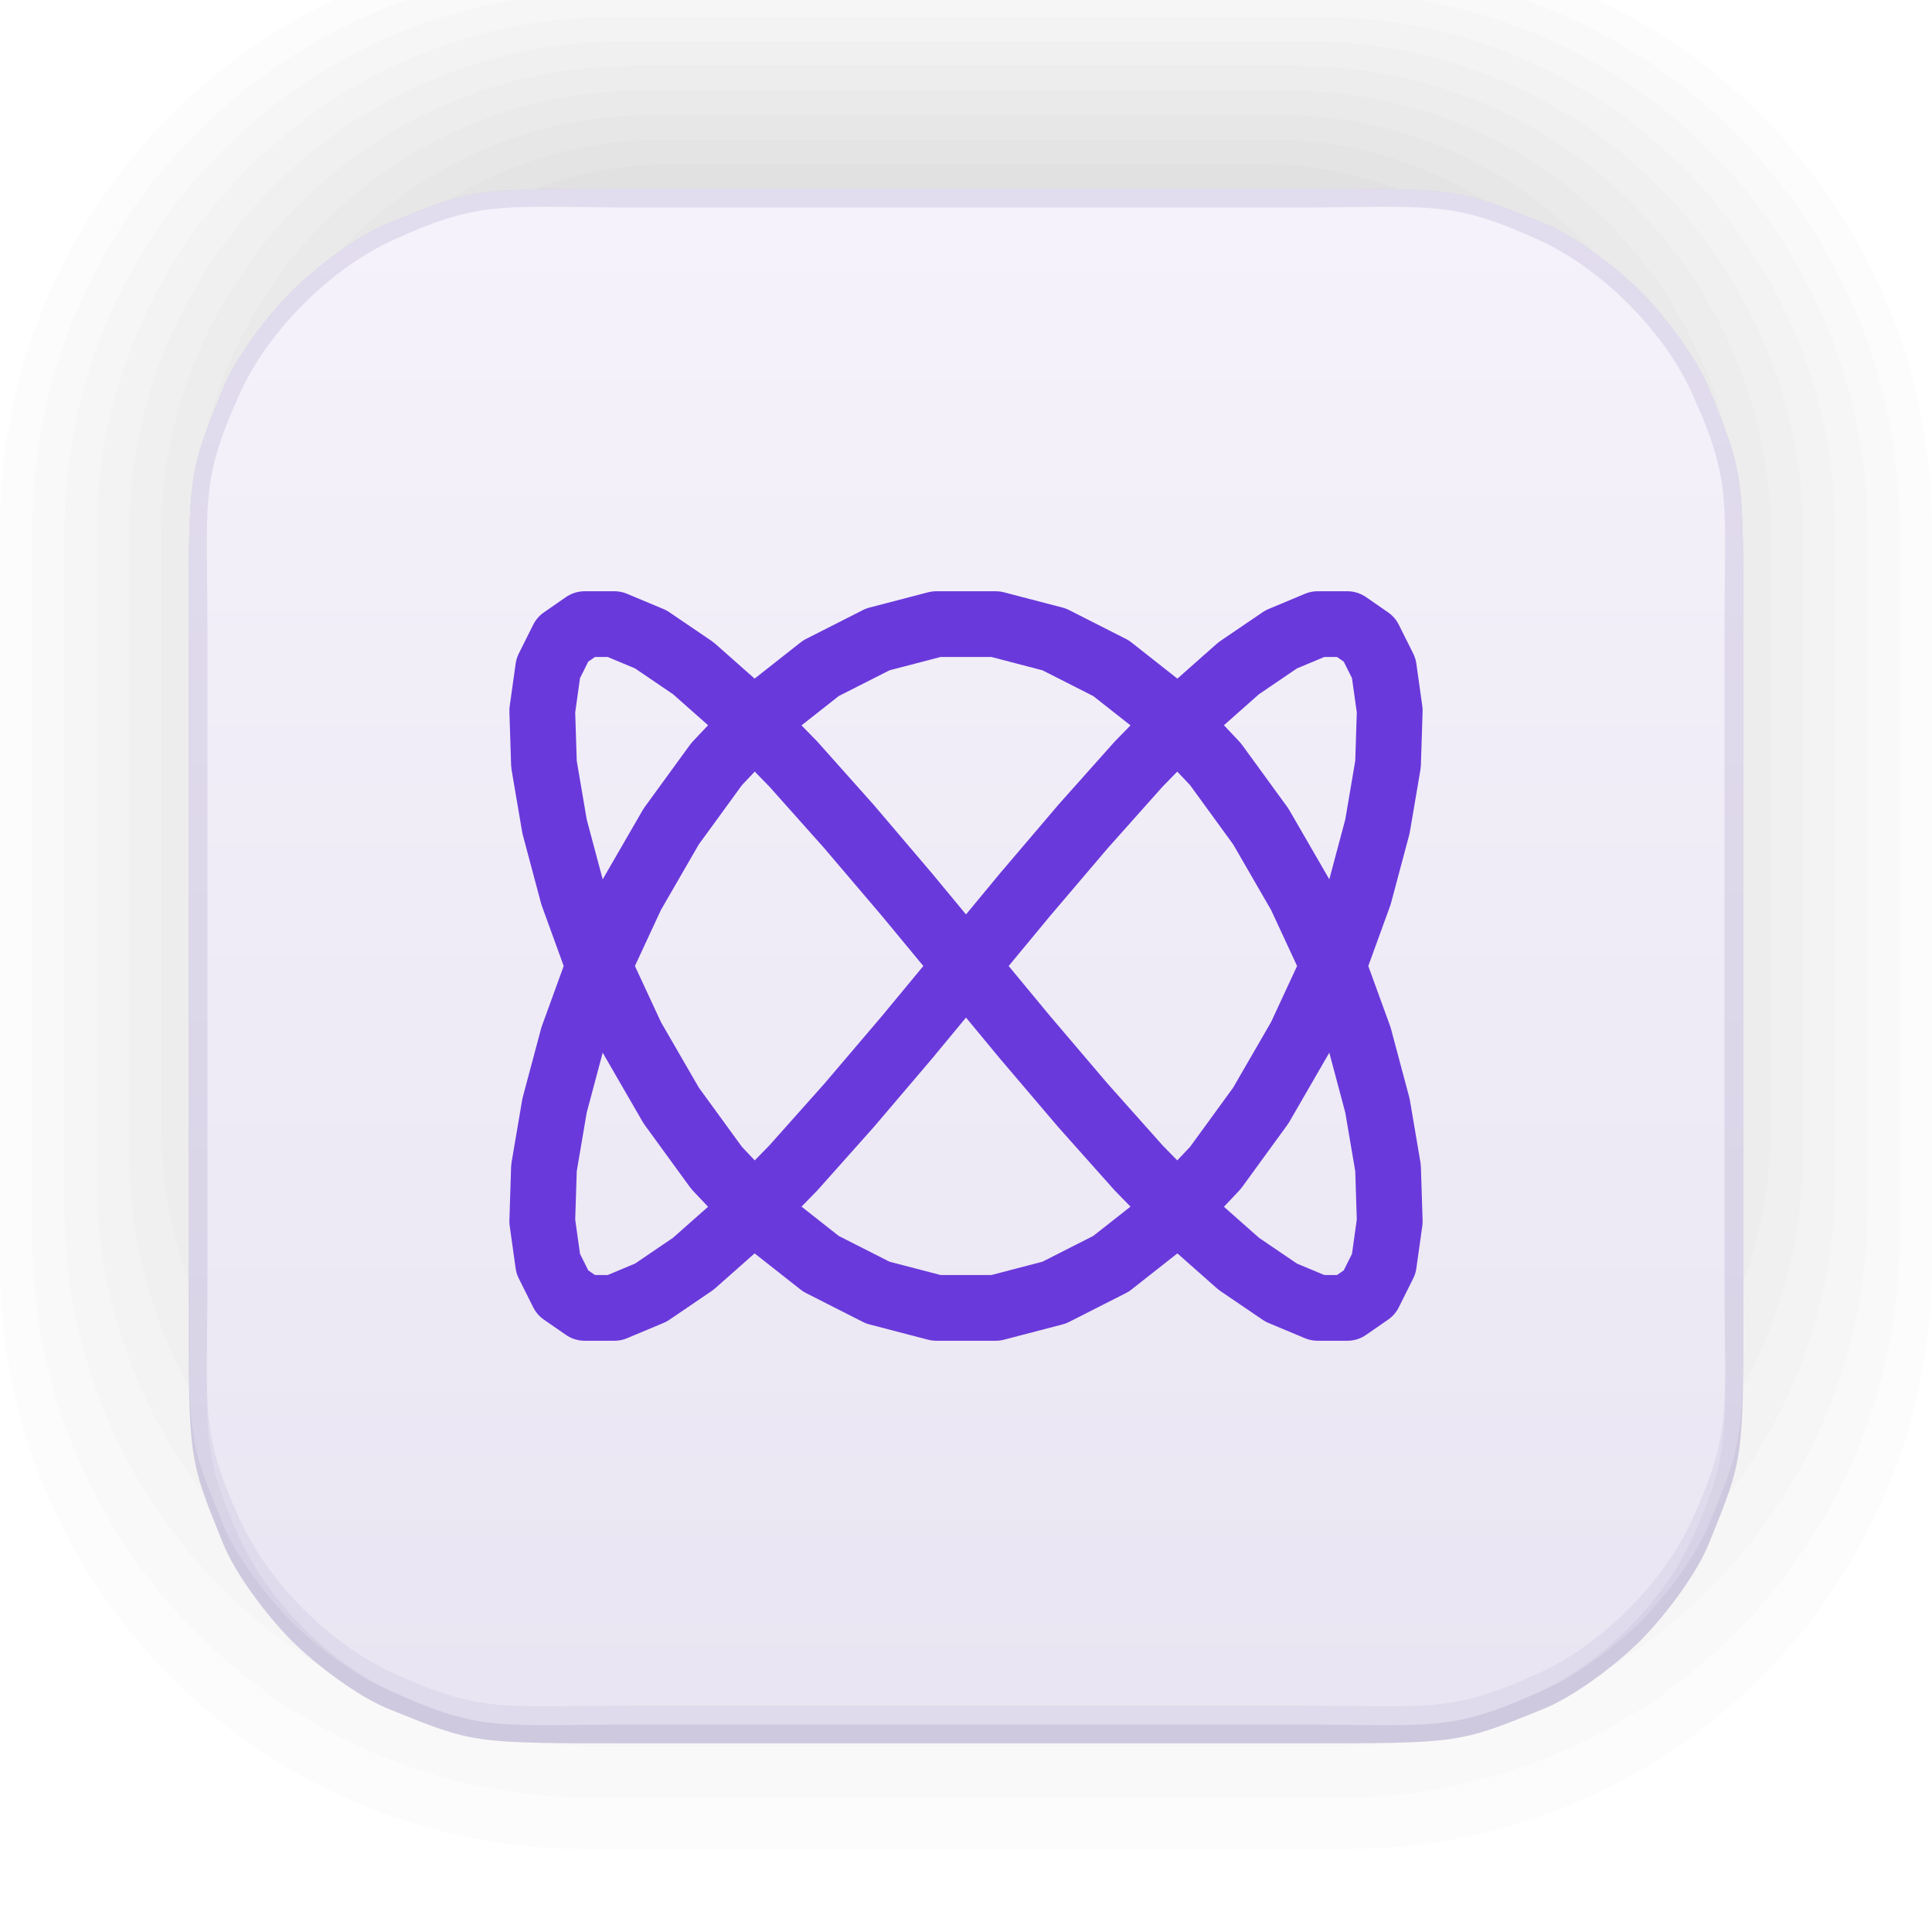
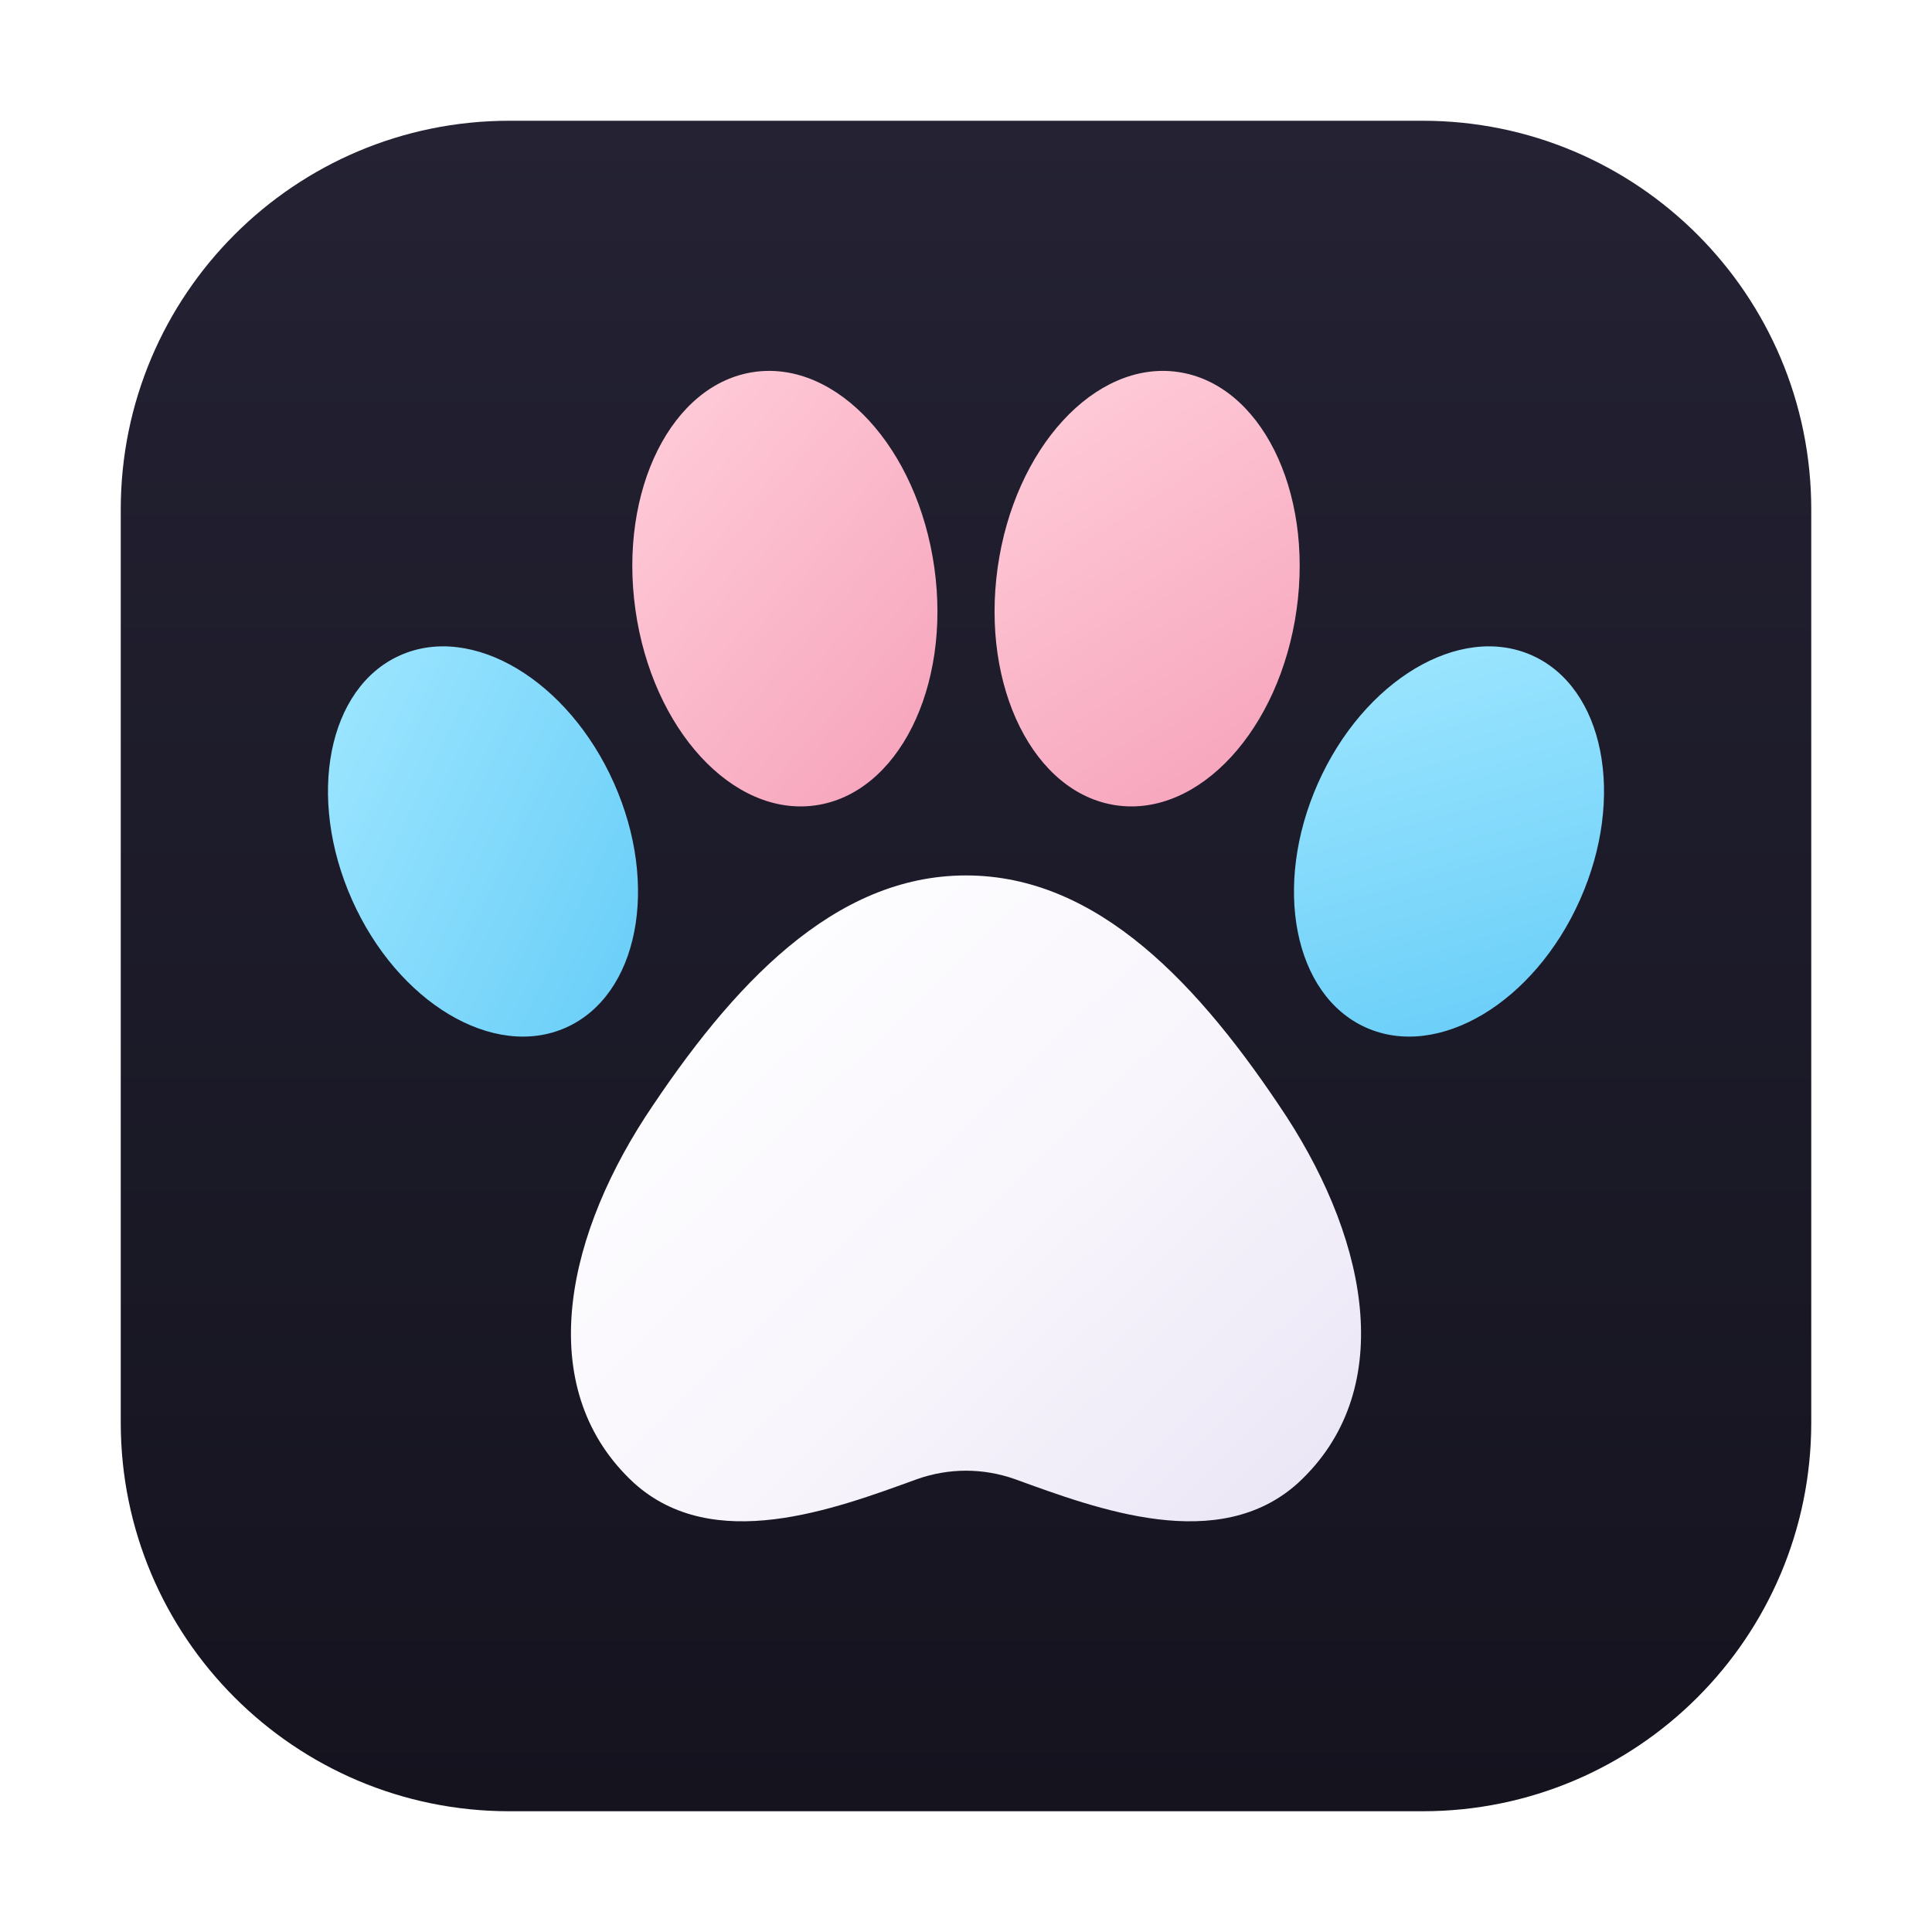
- <svg xmlns="http://www.w3.org/2000/svg" width="1024" height="1024" viewBox="0 0 1024 1024">
+ <svg xmlns="http://www.w3.org/2000/svg" width="512" height="512" viewBox="0 0 1024 1024">
  <defs>
-     <linearGradient id="rim" gradientUnits="userSpaceOnUse" x1="0" y1="100" x2="0" y2="914">
-       <stop offset="0" stop-color="#e2ddee" />
-       <stop offset="1" stop-color="#d7d1e5" />
+     <linearGradient id="bg" x1="0" y1="0" x2="0" y2="1">
+       <stop offset="0%" stop-color="#242233" />
+       <stop offset="100%" stop-color="#14131E" />
    </linearGradient>
-     <linearGradient id="fill" gradientUnits="userSpaceOnUse" x1="0" y1="110" x2="0" y2="904">
-       <stop offset="0" stop-color="#f5f2fb" />
-       <stop offset="1" stop-color="#e9e5f2" />
+     <linearGradient id="toeBlue" x1="0.2" y1="0" x2="0.8" y2="1">
+       <stop offset="0%" stop-color="#9DE6FF" />
+       <stop offset="100%" stop-color="#69CEF8" />
+     </linearGradient>
+     <linearGradient id="toePink" x1="0.2" y1="0" x2="0.8" y2="1">
+       <stop offset="0%" stop-color="#FFCCD9" />
+       <stop offset="100%" stop-color="#F6A4BC" />
+     </linearGradient>
+     <linearGradient id="mainPad" x1="0" y1="0.1" x2="1" y2="0.95">
+       <stop offset="0%" stop-color="#FFFFFF" />
+       <stop offset="55%" stop-color="#F8F5FC" />
+       <stop offset="100%" stop-color="#EAE5F5" />
    </linearGradient>
  </defs>
-   <g fill="#1c1238" fill-opacity="0.014">
-     <rect x="0" y="-30" width="1024" height="1010" rx="310" />
-     <rect x="17.06" y="-17" width="989.88" height="969.93" rx="298" />
-     <rect x="34.12" y="-4" width="955.76" height="929.87" rx="286" />
-     <rect x="51.18" y="9" width="921.65" height="889.8" rx="274" />
-     <rect x="68.24" y="22" width="887.53" height="849.73" rx="262" />
-     <rect x="85.29" y="35" width="853.41" height="809.67" rx="250" />
-     <rect x="102.35" y="48" width="819.29" height="769.6" rx="238" />
-     <rect x="119.41" y="61" width="785.18" height="729.53" rx="226" />
-     <rect x="136.47" y="74" width="751.06" height="689.47" rx="214" />
-     <rect x="153.53" y="87" width="716.94" height="649.4" rx="202" />
-   </g>
-   <path fill="#cfc9df" d="M337 100L687 100C774.14 100 772.46 99.75 818.27 118.31C834.53 124.9 856.81 141.79 869.51 154.49C882.21 167.19 899.1 189.47 905.69 205.73C924.25 251.54 924 249.86 924 337L924 687C924 774.14 924.25 772.46 905.69 818.27C899.1 834.53 882.21 856.81 869.51 869.51C856.81 882.21 834.53 899.1 818.27 905.69C772.46 924.25 774.14 924 687 924L337 924C249.86 924 251.54 924.25 205.73 905.69C189.47 899.1 167.19 882.21 154.49 869.51C141.79 856.81 124.9 834.53 118.31 818.27C99.75 772.46 100 774.14 100 687L100 337C100 249.86 99.75 251.54 118.31 205.73C124.9 189.47 141.79 167.19 154.49 154.49C167.19 141.79 189.47 124.9 205.73 118.31C251.54 99.75 249.86 100 337 100Z" />
-   <path fill="url(#rim)" d="M337 100L687 100C774.14 100 772.46 99.75 818.27 118.31C834.53 124.9 856.81 141.79 869.51 154.49C882.21 167.19 899.1 189.47 905.69 205.73C924.25 251.54 924 249.86 924 337L924 677C924 764.14 924.25 762.46 905.69 808.27C899.1 824.53 882.21 846.81 869.51 859.51C856.81 872.21 834.53 889.1 818.27 895.69C772.46 914.25 774.14 914 687 914L337 914C249.86 914 251.54 914.25 205.73 895.69C189.47 889.1 167.19 872.21 154.49 859.51C141.79 846.81 124.9 824.53 118.31 808.27C99.75 762.46 100 764.14 100 677L100 337C100 249.86 99.75 251.54 118.31 205.73C124.9 189.47 141.79 167.19 154.49 154.49C167.19 141.79 189.47 124.9 205.73 118.31C251.54 99.75 249.86 100 337 100Z" />
-   <path fill="#e0dbec" d="M340.14 110L683.86 110C758.37 110 767.91 105.56 815.1 126.97C832.48 134.86 848.8 146.82 862.99 161.01C877.18 175.2 889.14 191.52 897.03 208.9C918.44 256.09 914 265.63 914 340.14L914 683.86C914 758.37 918.44 767.91 897.03 815.1C889.14 832.48 877.18 848.8 862.99 862.99C848.8 877.18 832.48 889.14 815.1 897.03C767.91 918.44 758.37 914 683.86 914L340.14 914C265.63 914 256.09 918.44 208.9 897.03C191.52 889.14 175.2 877.18 161.01 862.99C146.82 848.8 134.86 832.48 126.97 815.1C105.56 767.91 110 758.37 110 683.86L110 340.14C110 265.63 105.56 256.09 126.97 208.9C134.86 191.52 146.82 175.2 161.01 161.01C175.2 146.82 191.52 134.86 208.9 126.97C256.09 105.56 265.63 110 340.14 110Z" />
-   <path fill="url(#fill)" d="M340.14 110L683.86 110C758.37 110 767.91 105.56 815.1 126.97C832.48 134.86 848.8 146.82 862.99 161.01C877.18 175.2 889.14 191.52 897.03 208.9C918.44 256.09 914 265.63 914 340.14L914 673.86C914 748.37 918.44 757.91 897.03 805.1C889.14 822.48 877.18 838.8 862.99 852.99C848.8 867.18 832.48 879.14 815.1 887.03C767.91 908.44 758.37 904 683.86 904L340.14 904C265.63 904 256.09 908.44 208.9 887.03C191.52 879.14 175.2 867.18 161.01 852.99C146.82 838.8 134.86 822.48 126.97 805.1C105.56 757.91 110 748.37 110 673.86L110 340.14C110 265.63 105.56 256.09 126.97 208.9C134.86 191.52 146.82 175.2 161.01 161.01C175.2 146.82 191.52 134.86 208.9 126.97C256.09 105.56 265.63 110 340.14 110Z" />
-   <path fill="none" stroke="#6a39db" stroke-width="34.85" stroke-linejoin="round" d="M512 512 L543.25 549.77 L574.05 585.96 L603.5 619.01 L631.15 647.34 L656.55 669.82 L679.04 685.11 L698.37 693.2 L714.11 693.2 L725.8 685.11 L733.44 669.82 L736.59 647.34 L735.69 619.01 L730.07 585.96 L720.41 549.77 L706.69 512 L689.16 474.23 L668.24 438.04 L644.19 404.99 L617.44 376.66 L588.89 354.18 L558.76 338.89 L527.74 330.8 L496.26 330.8 L465.24 338.89 L435.11 354.18 L406.56 376.66 L379.81 404.99 L355.76 438.04 L334.84 474.23 L317.31 512 L303.59 549.77 L293.93 585.96 L288.31 619.01 L287.41 647.34 L290.56 669.82 L298.2 685.11 L309.89 693.2 L325.63 693.2 L344.96 685.11 L367.45 669.82 L392.85 647.34 L420.5 619.01 L449.95 585.96 L480.75 549.77 L512 512 L543.25 474.23 L574.05 438.04 L603.5 404.99 L631.15 376.66 L656.55 354.18 L679.04 338.89 L698.37 330.8 L714.11 330.8 L725.8 338.89 L733.44 354.18 L736.59 376.66 L735.69 404.99 L730.07 438.04 L720.41 474.23 L706.69 512 L689.16 549.77 L668.24 585.96 L644.19 619.01 L617.44 647.34 L588.89 669.82 L558.76 685.11 L527.74 693.2 L496.26 693.2 L465.24 685.11 L435.11 669.82 L406.56 647.34 L379.81 619.01 L355.76 585.96 L334.84 549.77 L317.31 512 L303.59 474.23 L293.93 438.04 L288.31 404.99 L287.41 376.66 L290.56 354.18 L298.2 338.89 L309.89 330.8 L325.63 330.8 L344.96 338.89 L367.45 354.18 L392.85 376.66 L420.5 404.99 L449.95 438.04 L480.75 474.23Z" />
+   <rect x="64" y="64" width="896" height="896" rx="206" fill="url(#bg)" />
+   <ellipse cx="256" cy="446" rx="76" ry="108" transform="rotate(-24 256 446)" fill="url(#toeBlue)" />
+   <ellipse cx="416" cy="312" rx="80" ry="116" transform="rotate(-8 416 312)" fill="url(#toePink)" />
+   <ellipse cx="608" cy="312" rx="80" ry="116" transform="rotate(8 608 312)" fill="url(#toePink)" />
+   <ellipse cx="768" cy="446" rx="76" ry="108" transform="rotate(24 768 446)" fill="url(#toeBlue)" />
+   <path d="M512 464 C582 464, 636 522, 682 592 C726 660, 740 738, 688 786 C646 824, 582 800, 538 784 C521 778, 503 778, 486 784 C442 800, 378 824, 336 786 C284 738, 298 660, 342 592 C388 522, 442 464, 512 464 Z" fill="url(#mainPad)" />
</svg>
